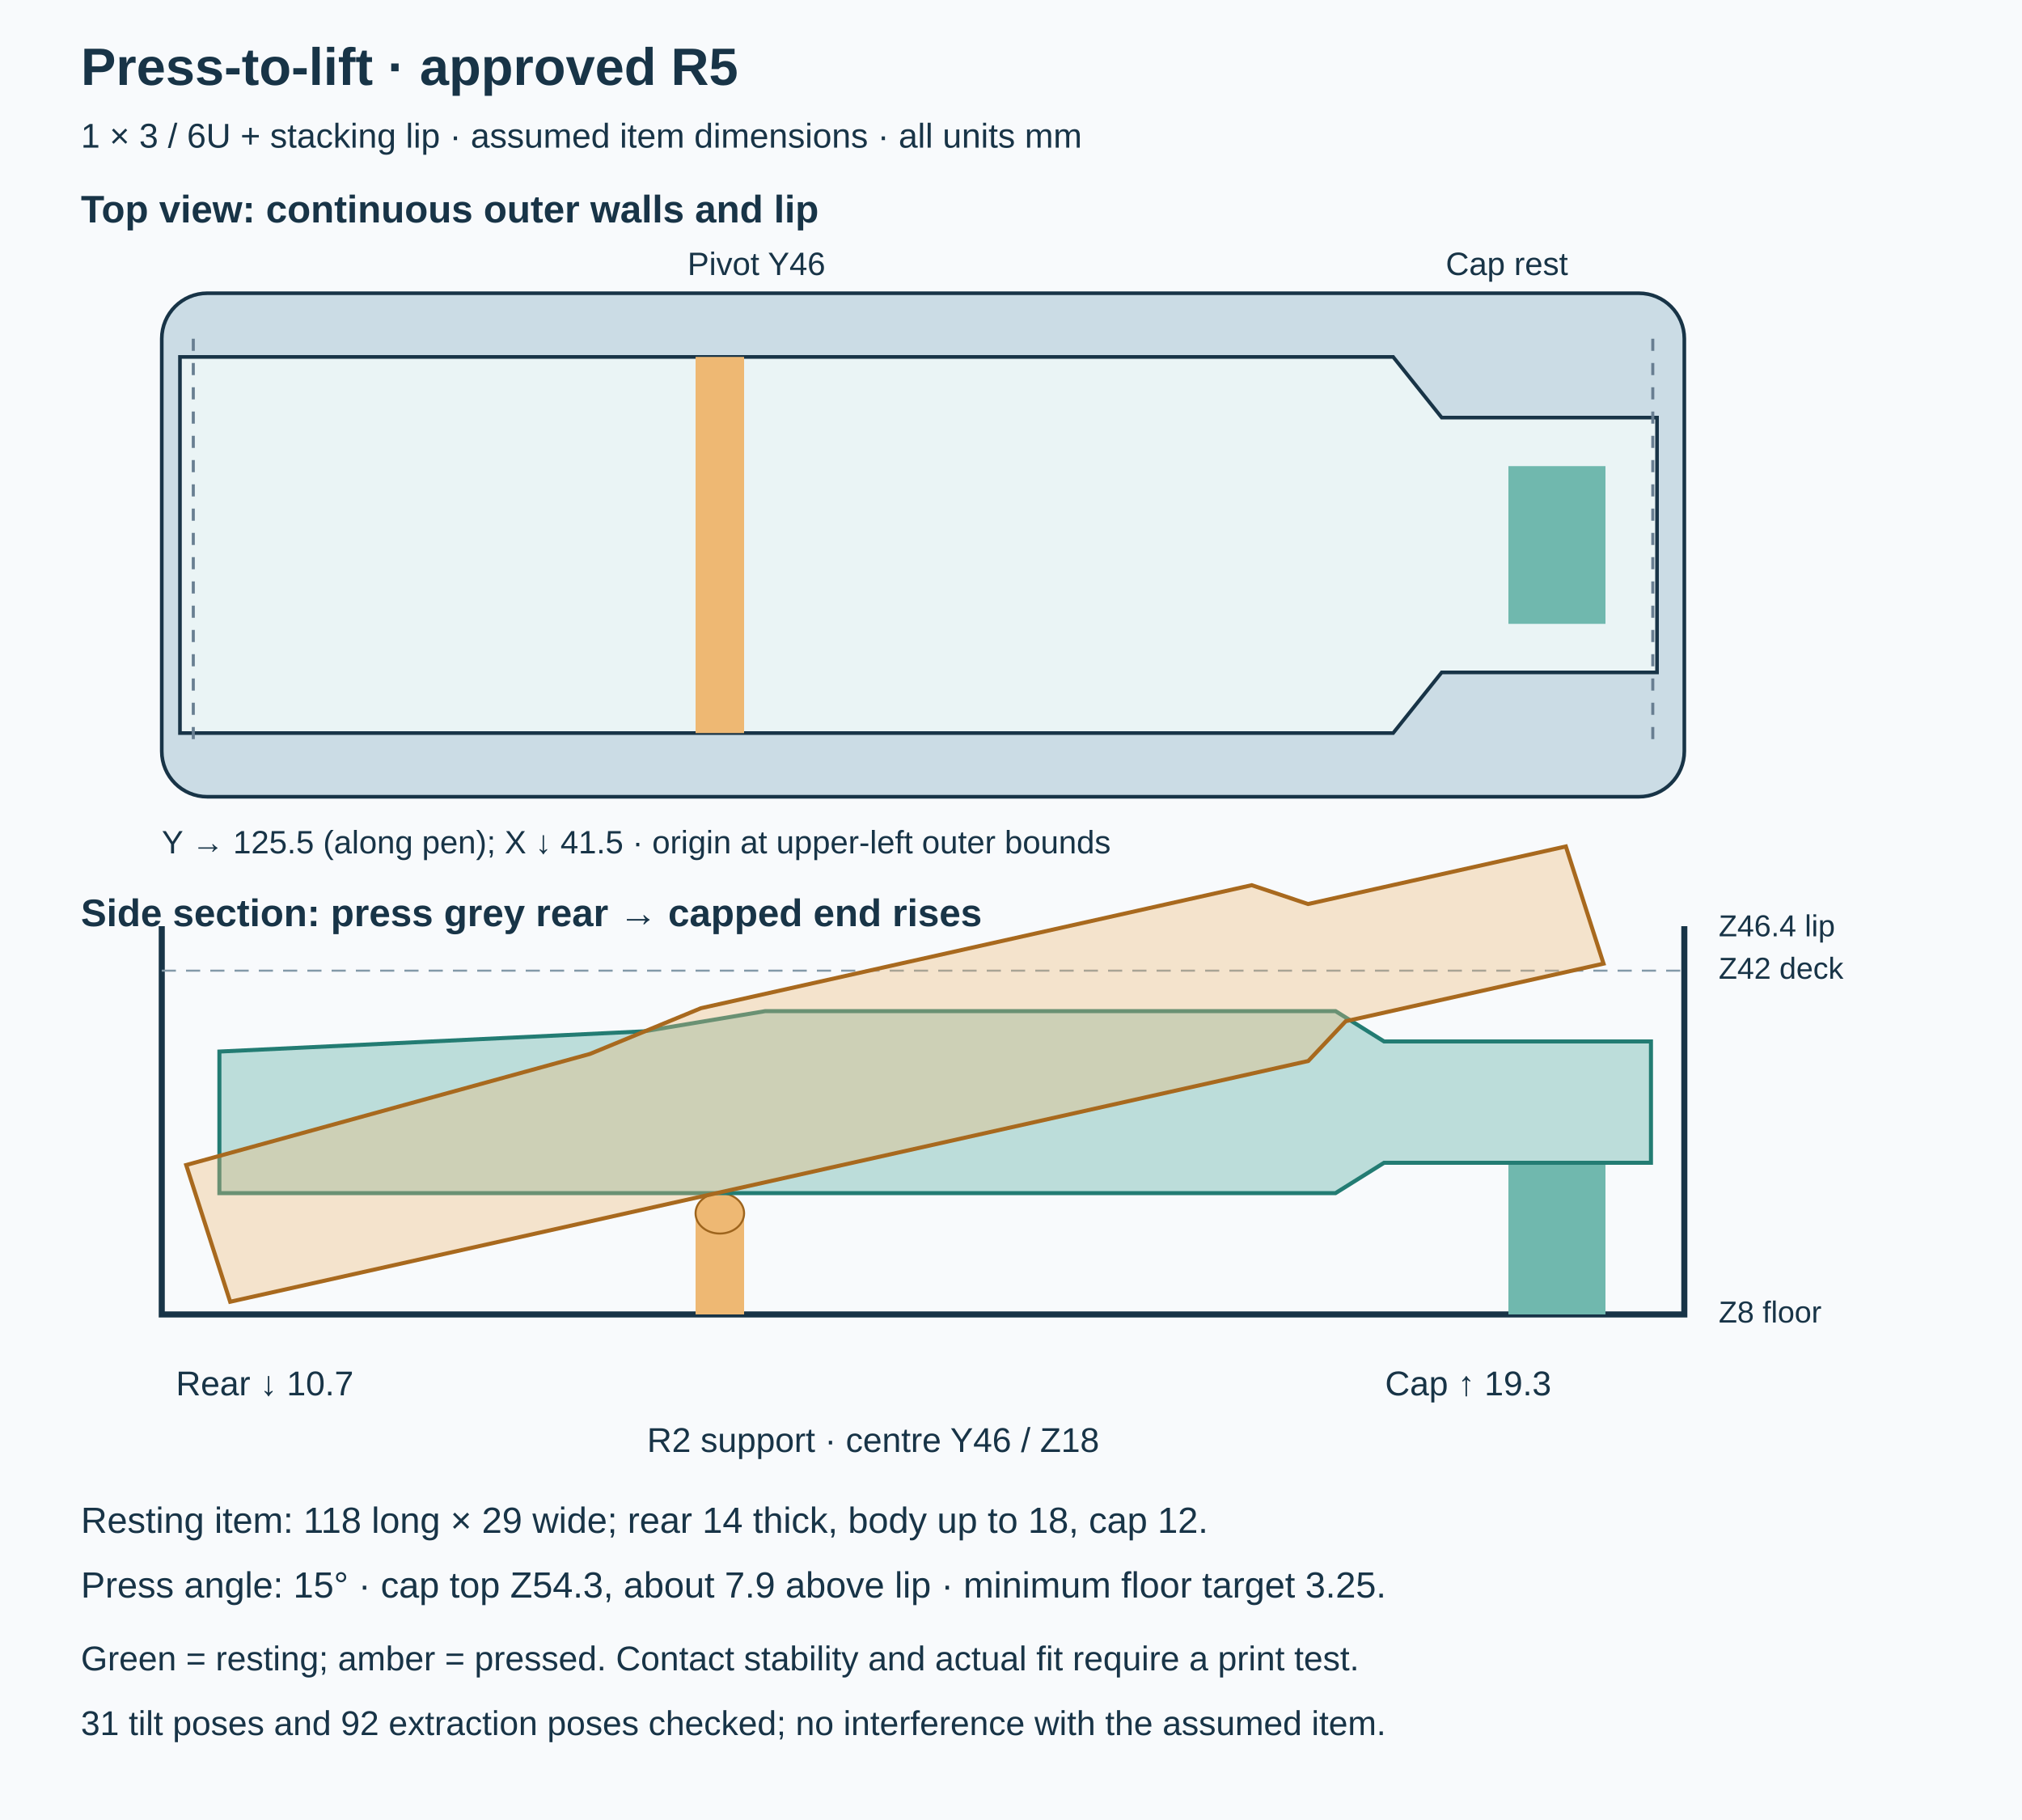
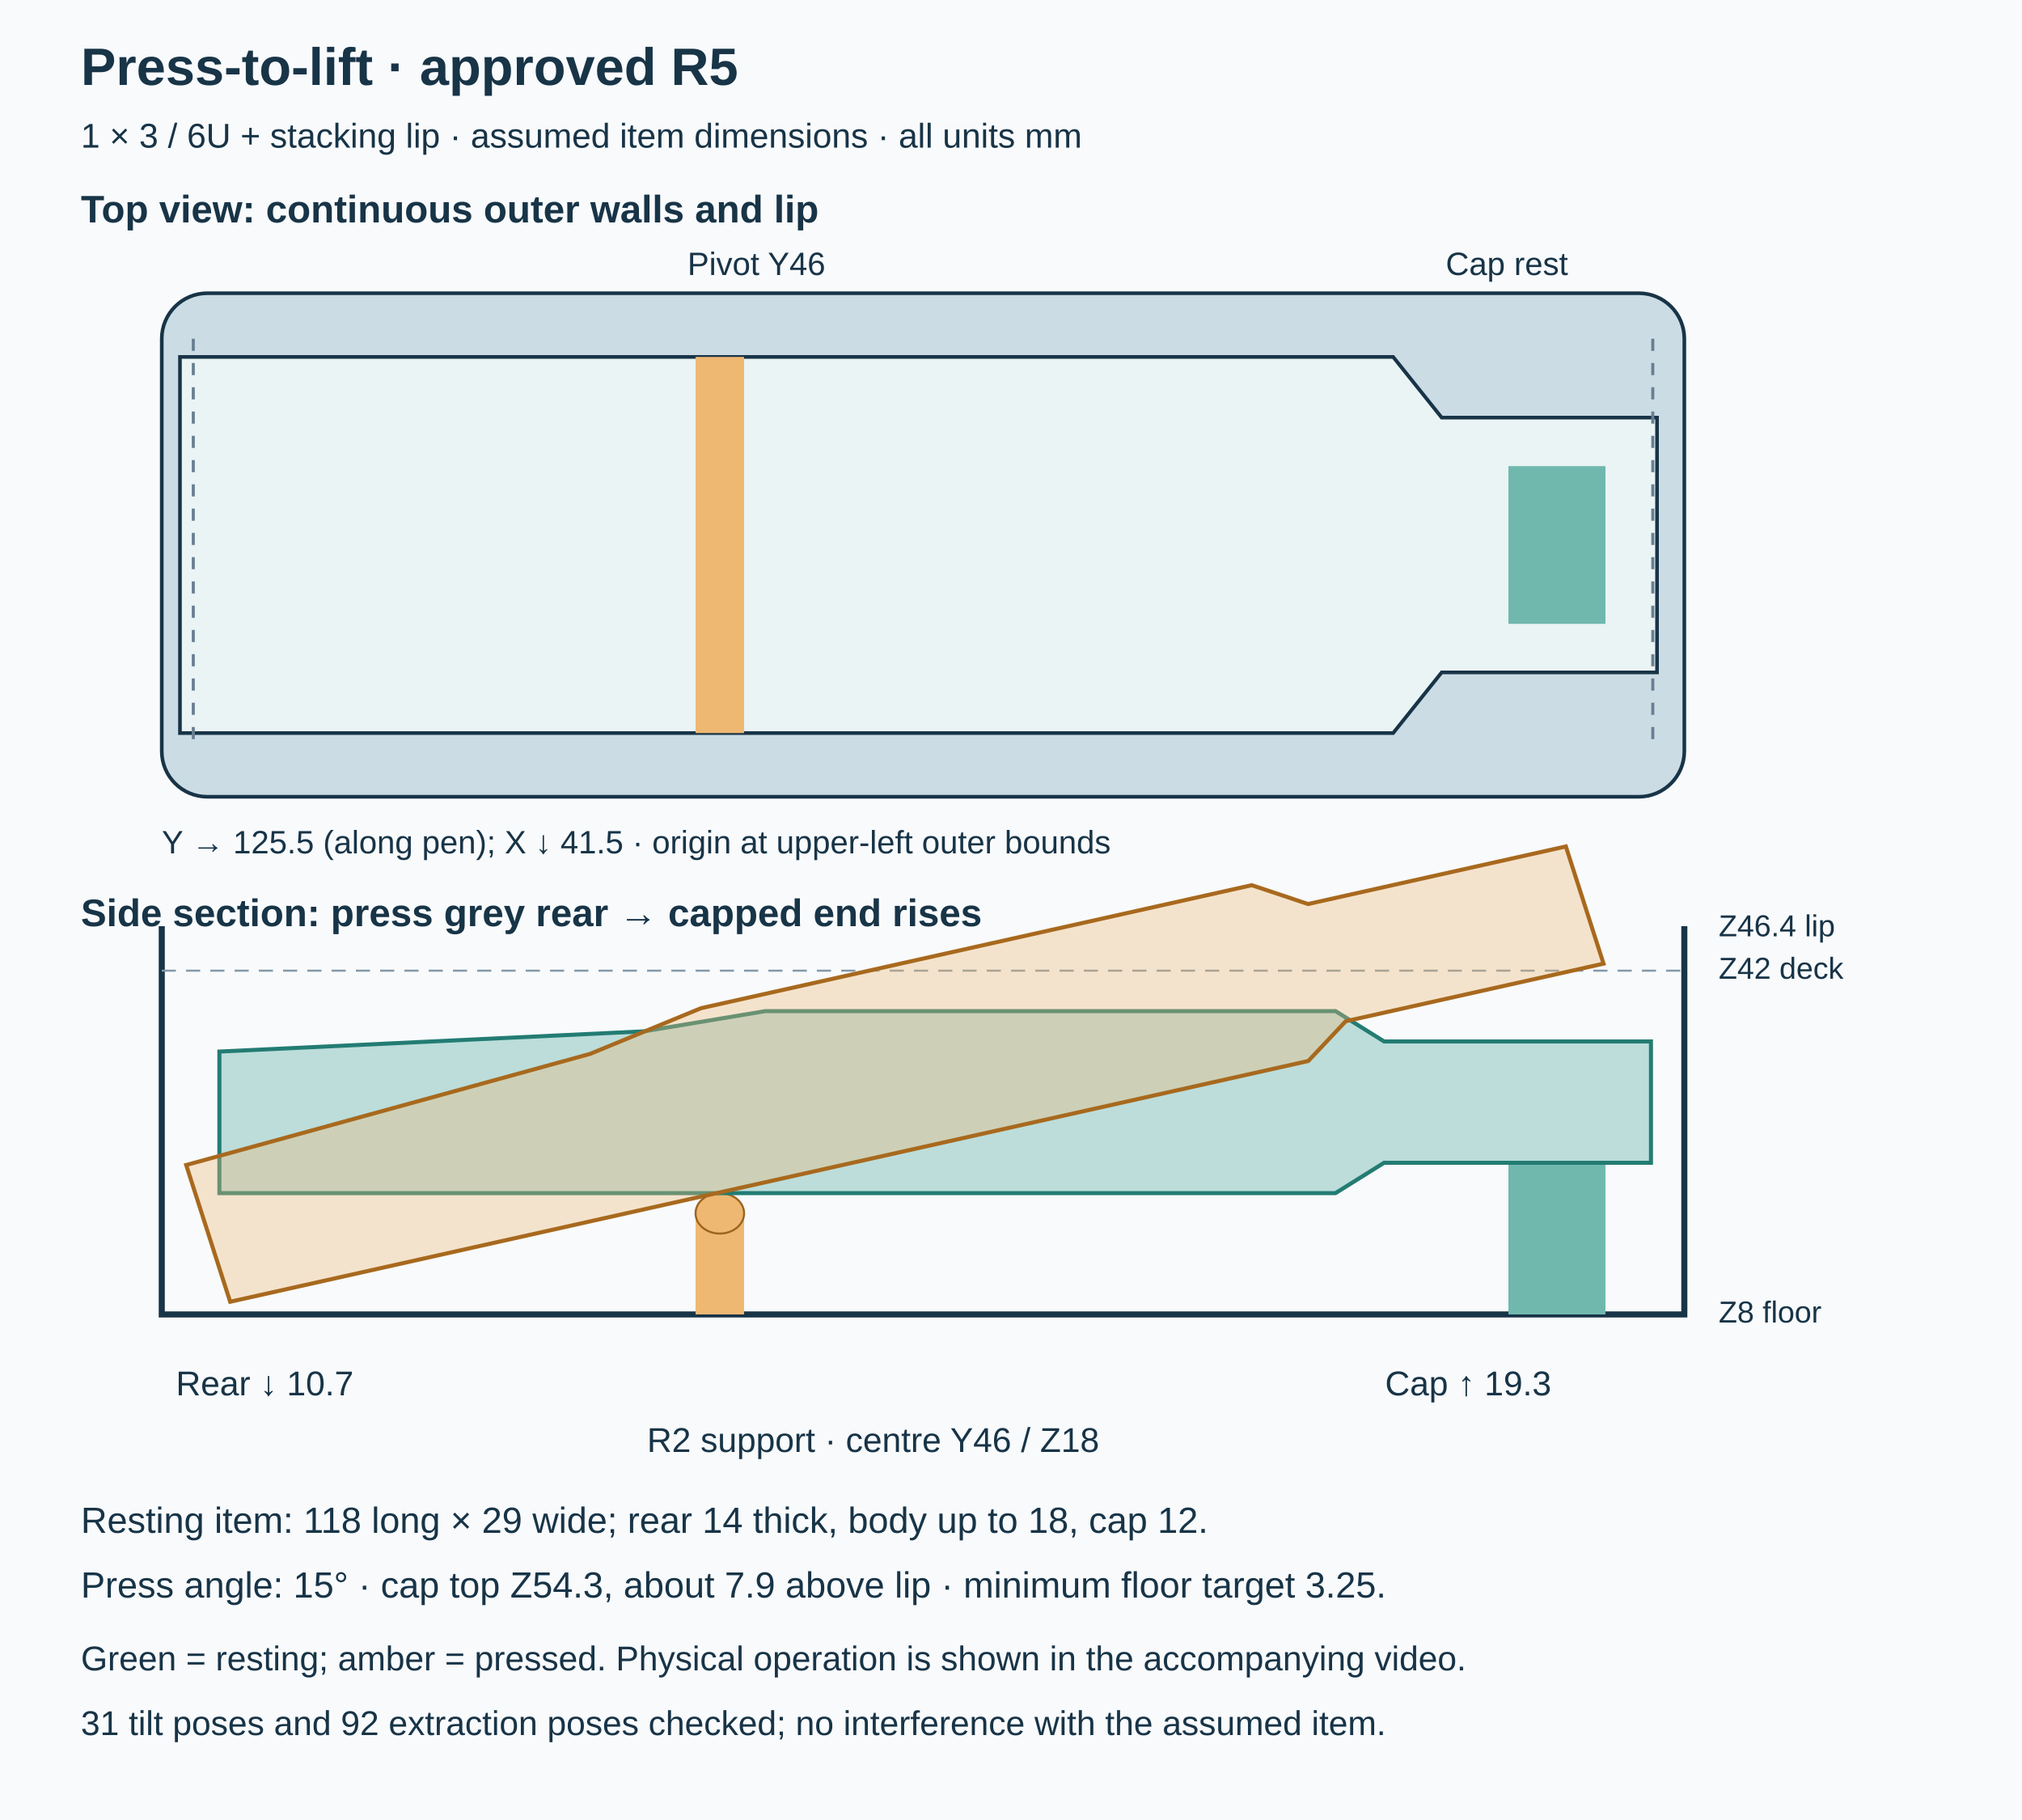
<svg xmlns="http://www.w3.org/2000/svg" width="1000" height="900" viewBox="0 0 1000 900">
  <rect width="1000" height="900" fill="#f8fafc" />
  <g font-family="Arial" fill="#183447">
    <text x="40" y="42" font-size="26" font-weight="bold">Press-to-lift · approved R5</text>
    <text x="40" y="73" font-size="17">1 × 3 / 6U + stacking lip · assumed item dimensions · all units mm</text>
    <text x="40" y="110" font-size="19" font-weight="bold">Top view: continuous outer walls and lip</text>
    <g transform="translate(80 145) scale(6)">
      <rect x="0" y="0" width="125.5" height="41.5" rx="3.75" fill="#cbdce5" stroke="#183447" stroke-width=".3" />
      <path d="M1.5 5.25H101.5L105.5 10.25H123.25V31.25H105.5L101.5 36.25H1.5Z" fill="#eaf4f5" stroke="#183447" stroke-width=".3" />
      <rect x="44" y="5.25" width="4" height="31" fill="#eeb873" />
      <rect x="111" y="14.25" width="8" height="13" fill="#70b8ae" />
      <path d="M2.6 3.75V37.75M122.9 3.75V37.75" stroke="#687e91" stroke-dasharray="1 1" stroke-width=".25" />
    </g>
    <text x="80" y="422" font-size="16">Y → 125.5 (along pen); X ↓ 41.5 · origin at upper-left outer bounds</text>
    <text x="340" y="136" font-size="16">Pivot Y46</text>
    <text x="715" y="136" font-size="16">Cap rest</text>
    <text x="40" y="458" font-size="19" font-weight="bold">Side section: press grey rear → capped end rises</text>
    <path d="M80 458V650H833V458" fill="none" stroke="#183447" stroke-width="3" />
    <path d="M80 480H833" stroke="#8399a8" stroke-dasharray="7 5" />
    <rect x="344" y="600" width="24" height="50" fill="#eeb873" />
    <ellipse cx="356" cy="600" rx="12" ry="10" fill="#eeb873" stroke="#9d641d" />
    <rect x="746" y="575" width="48" height="75" fill="#70b8ae" />
    <polygon points="108.5,590 660.5,590 684.5,575 816.5,575 816.5,515 684.5,515 660.5,500 378.5,500 318.5,510 108.5,520" fill="#75bcb3" fill-opacity=".45" stroke="#237c73" stroke-width="2" />
    <polygon points="113.828,643.722 647.019,524.665 665.542,505 793.044,476.53 774.409,418.574 646.907,447.045 619.066,437.732 346.675,498.555 291.825,521.155 92.087,576.107" fill="#eeb873" fill-opacity=".35" stroke="#a8691e" stroke-width="2" />
    <text x="850" y="463" font-size="15">Z46.4 lip</text>
    <text x="850" y="484" font-size="15">Z42 deck</text>
    <text x="850" y="654" font-size="15">Z8 floor</text>
    <text x="87" y="690" font-size="17">Rear ↓ 10.7</text>
    <text x="320" y="718" font-size="17">R2 support · centre Y46 / Z18</text>
    <text x="685" y="690" font-size="17">Cap ↑ 19.3</text>
    <text x="40" y="758" font-size="18">Resting item: 118 long × 29 wide; rear 14 thick, body up to 18, cap 12.</text>
    <text x="40" y="790" font-size="18">Press angle: 15° · cap top Z54.3, about 7.9 above lip · minimum floor target 3.25.</text>
-     <text x="40" y="826" font-size="17">Green = resting; amber = pressed. Contact stability and actual fit require a print test.</text>
+     <text x="40" y="826" font-size="17">Green = resting; amber = pressed. Physical operation is shown in the accompanying video.</text>
    <text x="40" y="858" font-size="17">31 tilt poses and 92 extraction poses checked; no interference with the assumed item.</text>
  </g>
</svg>
